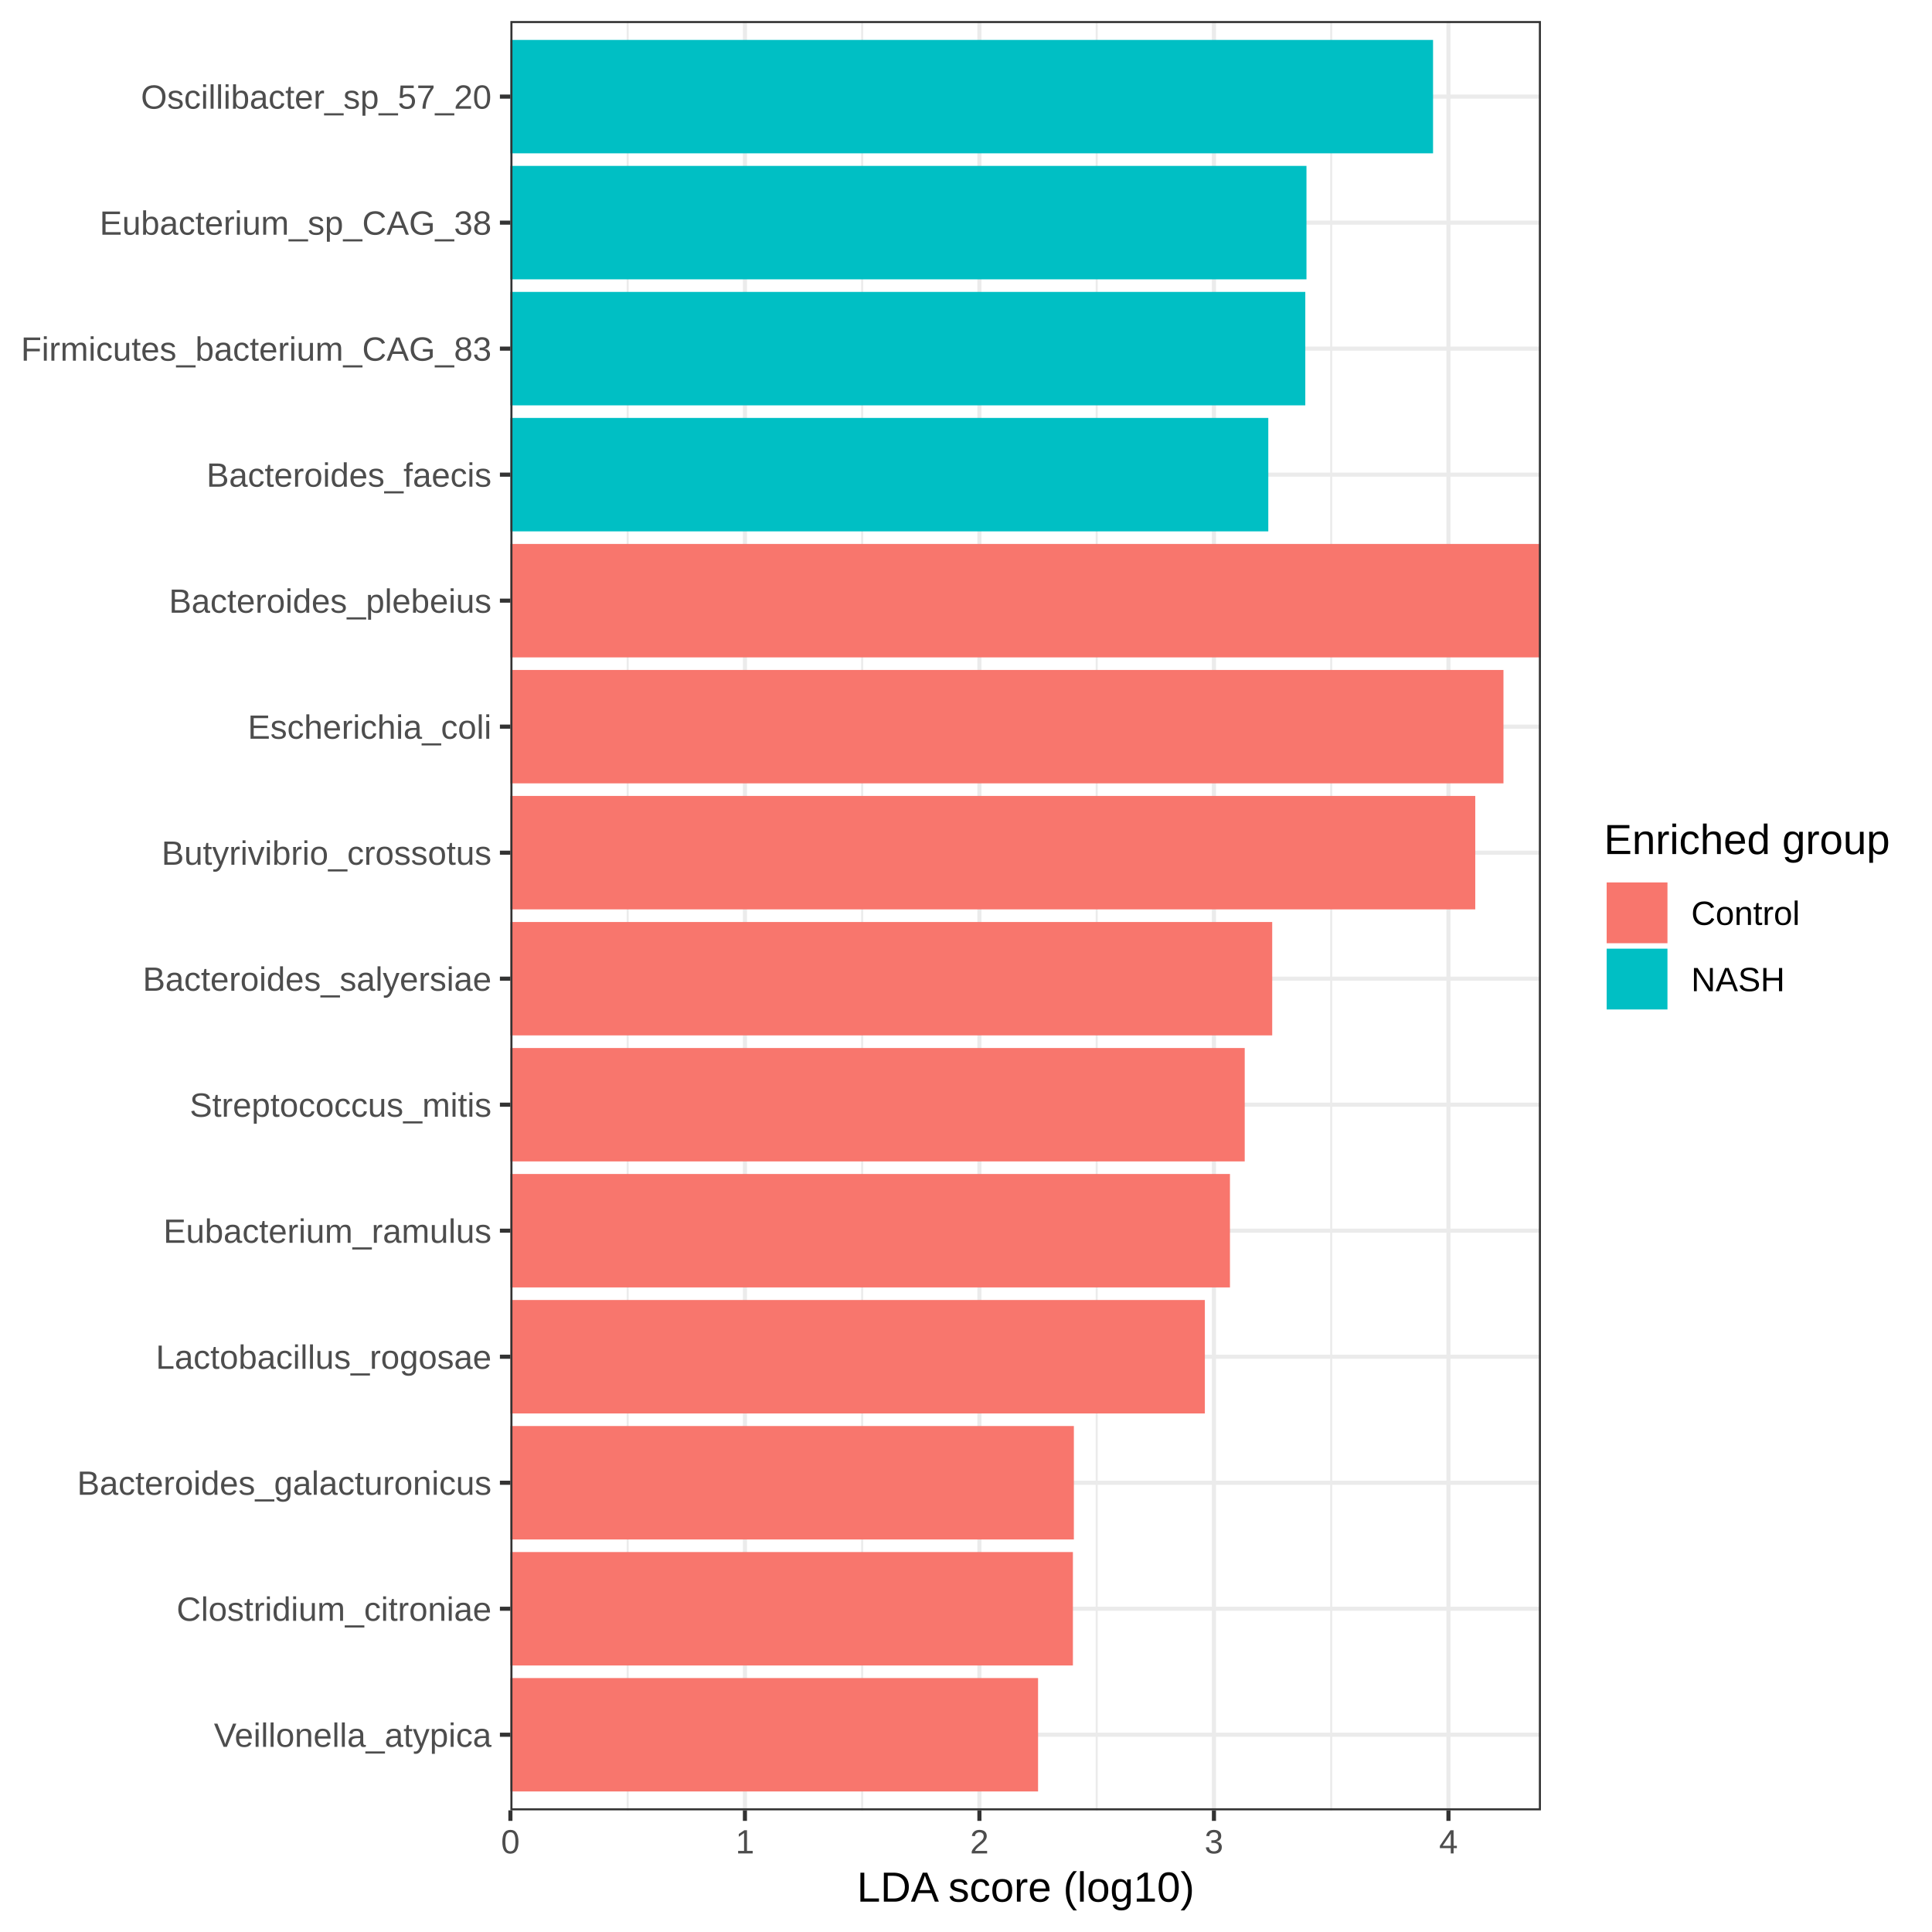
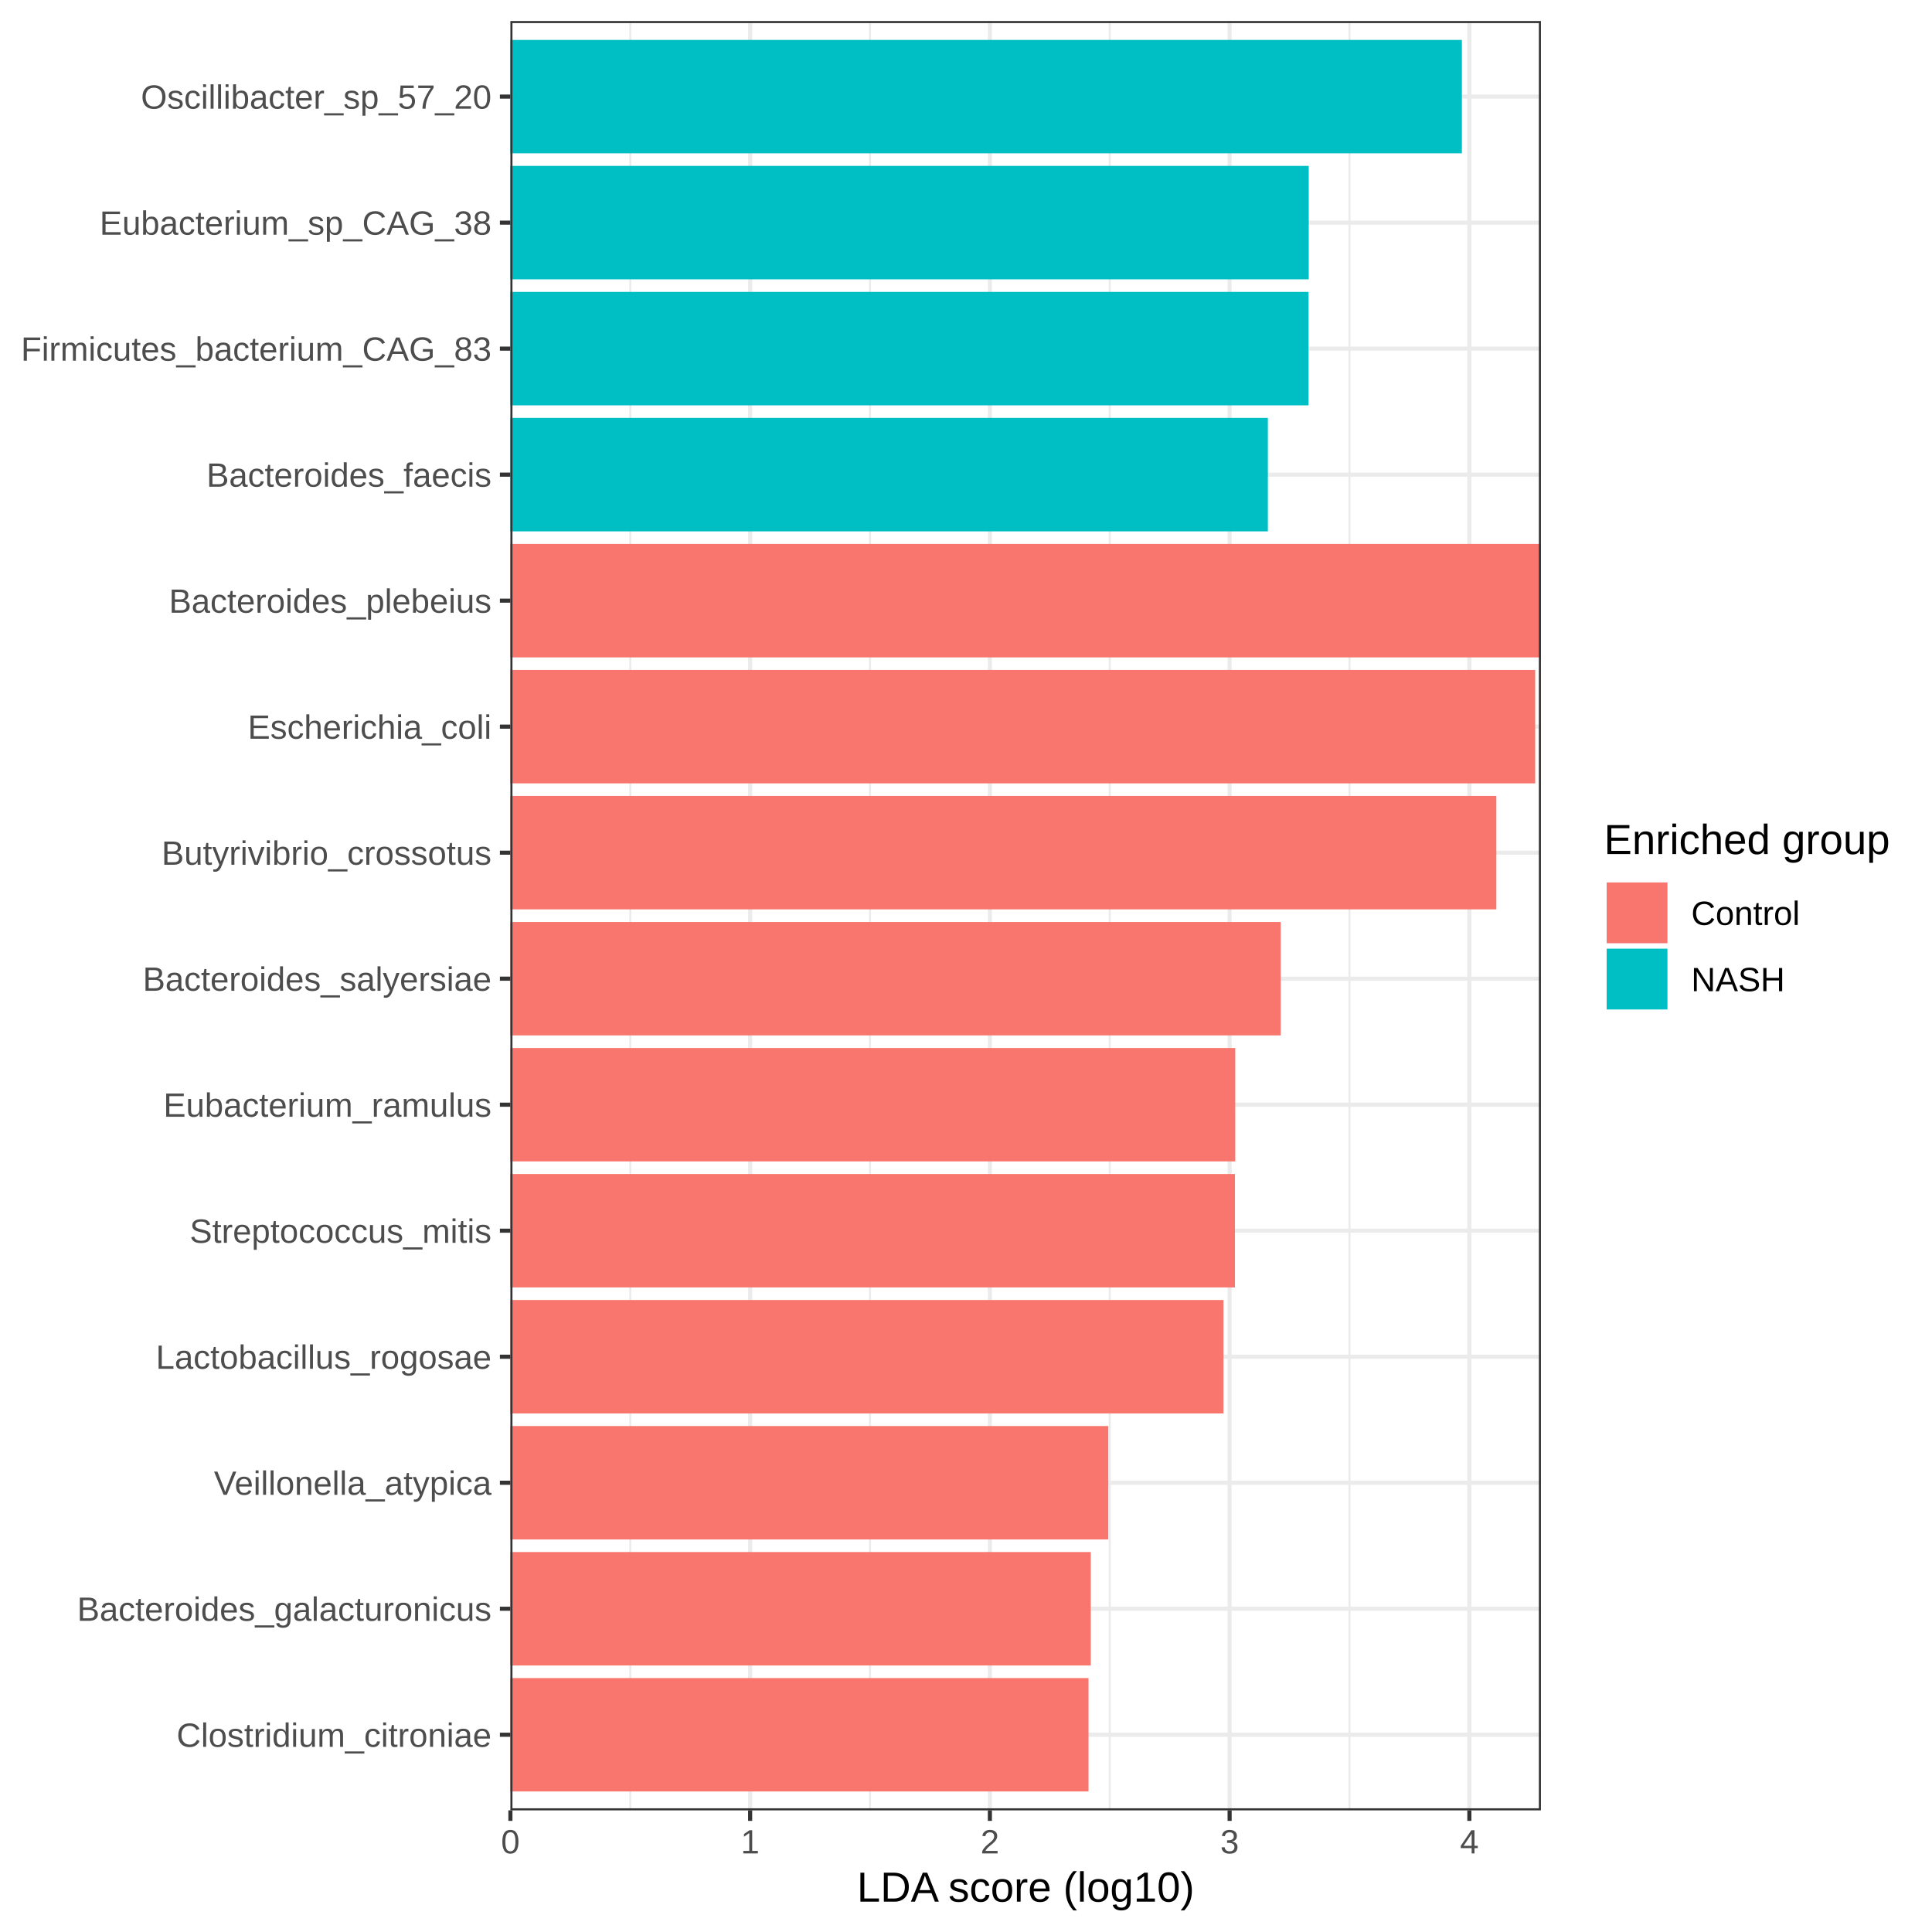
<svg xmlns="http://www.w3.org/2000/svg" class="svglite" width="504.00pt" height="504.00pt" viewBox="0 0 504.00 504.00">
  <defs>
    <style type="text/css">
    .svglite line, .svglite polyline, .svglite polygon, .svglite path, .svglite rect, .svglite circle {
      fill: none;
      stroke: #000000;
      stroke-linecap: round;
      stroke-linejoin: round;
      stroke-miterlimit: 10.00;
    }
    .svglite text {
      white-space: pre;
    }
  </style>
  </defs>
  <rect width="100%" height="100%" style="stroke: none; fill: #FFFFFF;" />
  <defs>
    <clipPath id="cpMC4wMHw1MDQuMDB8MC4wMHw1MDQuMDA=">
      <rect x="0.00" y="0.00" width="504.00" height="504.00" />
    </clipPath>
  </defs>
  <g clip-path="url(#cpMC4wMHw1MDQuMDB8MC4wMHw1MDQuMDA=)">
    <rect x="0.00" y="0.00" width="504.00" height="504.00" style="stroke-width: 1.07; stroke: #FFFFFF; fill: #FFFFFF;" />
  </g>
  <defs>
    <clipPath id="cpMTMzLjE1fDQwMS45OHw1LjQ4fDQ3Mi4yNw==">
      <rect x="133.15" y="5.48" width="268.83" height="466.79" />
    </clipPath>
  </defs>
  <g clip-path="url(#cpMTMzLjE1fDQwMS45OHw1LjQ4fDQ3Mi4yNw==)">
    <rect x="133.15" y="5.48" width="268.83" height="466.79" style="stroke-width: 1.07; stroke: none; fill: #FFFFFF;" />
-     <polyline points="163.74,472.27 163.74,5.48 " style="stroke-width: 0.53; stroke: #EBEBEB; stroke-linecap: butt;" />
-     <polyline points="224.91,472.27 224.91,5.48 " style="stroke-width: 0.53; stroke: #EBEBEB; stroke-linecap: butt;" />
-     <polyline points="286.09,472.27 286.09,5.48 " style="stroke-width: 0.53; stroke: #EBEBEB; stroke-linecap: butt;" />
-     <polyline points="347.27,472.27 347.27,5.48 " style="stroke-width: 0.53; stroke: #EBEBEB; stroke-linecap: butt;" />
+     <polyline points="164.42,472.27 164.42,5.48 " style="stroke-width: 0.53; stroke: #EBEBEB; stroke-linecap: butt;" />
+     <polyline points="226.96,472.27 226.96,5.48 " style="stroke-width: 0.53; stroke: #EBEBEB; stroke-linecap: butt;" />
+     <polyline points="289.50,472.27 289.50,5.48 " style="stroke-width: 0.53; stroke: #EBEBEB; stroke-linecap: butt;" />
+     <polyline points="352.04,472.27 352.04,5.48 " style="stroke-width: 0.53; stroke: #EBEBEB; stroke-linecap: butt;" />
    <polyline points="133.15,452.54 401.98,452.54 " style="stroke-width: 1.07; stroke: #EBEBEB; stroke-linecap: butt;" />
    <polyline points="133.15,419.67 401.98,419.67 " style="stroke-width: 1.07; stroke: #EBEBEB; stroke-linecap: butt;" />
    <polyline points="133.15,386.80 401.98,386.80 " style="stroke-width: 1.07; stroke: #EBEBEB; stroke-linecap: butt;" />
    <polyline points="133.15,353.93 401.98,353.93 " style="stroke-width: 1.07; stroke: #EBEBEB; stroke-linecap: butt;" />
    <polyline points="133.15,321.05 401.98,321.05 " style="stroke-width: 1.07; stroke: #EBEBEB; stroke-linecap: butt;" />
    <polyline points="133.15,288.18 401.98,288.18 " style="stroke-width: 1.07; stroke: #EBEBEB; stroke-linecap: butt;" />
    <polyline points="133.15,255.31 401.98,255.31 " style="stroke-width: 1.07; stroke: #EBEBEB; stroke-linecap: butt;" />
    <polyline points="133.15,222.44 401.98,222.44 " style="stroke-width: 1.07; stroke: #EBEBEB; stroke-linecap: butt;" />
    <polyline points="133.15,189.56 401.98,189.56 " style="stroke-width: 1.07; stroke: #EBEBEB; stroke-linecap: butt;" />
    <polyline points="133.15,156.69 401.98,156.69 " style="stroke-width: 1.07; stroke: #EBEBEB; stroke-linecap: butt;" />
    <polyline points="133.15,123.82 401.98,123.82 " style="stroke-width: 1.07; stroke: #EBEBEB; stroke-linecap: butt;" />
    <polyline points="133.15,90.95 401.98,90.95 " style="stroke-width: 1.07; stroke: #EBEBEB; stroke-linecap: butt;" />
    <polyline points="133.15,58.08 401.98,58.08 " style="stroke-width: 1.07; stroke: #EBEBEB; stroke-linecap: butt;" />
    <polyline points="133.15,25.20 401.98,25.20 " style="stroke-width: 1.07; stroke: #EBEBEB; stroke-linecap: butt;" />
    <polyline points="133.15,472.27 133.15,5.48 " style="stroke-width: 1.07; stroke: #EBEBEB; stroke-linecap: butt;" />
-     <polyline points="194.33,472.27 194.33,5.48 " style="stroke-width: 1.07; stroke: #EBEBEB; stroke-linecap: butt;" />
-     <polyline points="255.50,472.27 255.50,5.48 " style="stroke-width: 1.07; stroke: #EBEBEB; stroke-linecap: butt;" />
-     <polyline points="316.68,472.27 316.68,5.48 " style="stroke-width: 1.07; stroke: #EBEBEB; stroke-linecap: butt;" />
-     <polyline points="377.86,472.27 377.86,5.48 " style="stroke-width: 1.07; stroke: #EBEBEB; stroke-linecap: butt;" />
-     <rect x="133.15" y="437.75" width="137.65" height="29.59" style="stroke-width: 1.07; stroke: none; stroke-linecap: square; stroke-linejoin: miter; fill: #F8766D;" />
-     <rect x="133.15" y="404.88" width="146.74" height="29.59" style="stroke-width: 1.07; stroke: none; stroke-linecap: square; stroke-linejoin: miter; fill: #F8766D;" />
-     <rect x="133.15" y="372.01" width="146.99" height="29.59" style="stroke-width: 1.07; stroke: none; stroke-linecap: square; stroke-linejoin: miter; fill: #F8766D;" />
-     <rect x="133.15" y="339.13" width="181.16" height="29.59" style="stroke-width: 1.07; stroke: none; stroke-linecap: square; stroke-linejoin: miter; fill: #F8766D;" />
-     <rect x="133.15" y="306.26" width="187.71" height="29.59" style="stroke-width: 1.07; stroke: none; stroke-linecap: square; stroke-linejoin: miter; fill: #F8766D;" />
-     <rect x="133.15" y="273.39" width="191.56" height="29.59" style="stroke-width: 1.07; stroke: none; stroke-linecap: square; stroke-linejoin: miter; fill: #F8766D;" />
-     <rect x="133.15" y="240.52" width="198.73" height="29.59" style="stroke-width: 1.07; stroke: none; stroke-linecap: square; stroke-linejoin: miter; fill: #F8766D;" />
-     <rect x="133.15" y="207.64" width="251.70" height="29.59" style="stroke-width: 1.07; stroke: none; stroke-linecap: square; stroke-linejoin: miter; fill: #F8766D;" />
-     <rect x="133.15" y="174.77" width="259.06" height="29.59" style="stroke-width: 1.07; stroke: none; stroke-linecap: square; stroke-linejoin: miter; fill: #F8766D;" />
+     <polyline points="195.69,472.27 195.69,5.48 " style="stroke-width: 1.07; stroke: #EBEBEB; stroke-linecap: butt;" />
+     <polyline points="258.23,472.27 258.23,5.48 " style="stroke-width: 1.07; stroke: #EBEBEB; stroke-linecap: butt;" />
+     <polyline points="320.77,472.27 320.77,5.48 " style="stroke-width: 1.07; stroke: #EBEBEB; stroke-linecap: butt;" />
+     <polyline points="383.31,472.27 383.31,5.48 " style="stroke-width: 1.07; stroke: #EBEBEB; stroke-linecap: butt;" />
+     <rect x="133.15" y="437.75" width="150.81" height="29.59" style="stroke-width: 1.07; stroke: none; stroke-linecap: square; stroke-linejoin: miter; fill: #F8766D;" />
+     <rect x="133.15" y="404.88" width="151.40" height="29.59" style="stroke-width: 1.07; stroke: none; stroke-linecap: square; stroke-linejoin: miter; fill: #F8766D;" />
+     <rect x="133.15" y="372.01" width="155.97" height="29.59" style="stroke-width: 1.07; stroke: none; stroke-linecap: square; stroke-linejoin: miter; fill: #F8766D;" />
+     <rect x="133.15" y="339.13" width="186.02" height="29.59" style="stroke-width: 1.07; stroke: none; stroke-linecap: square; stroke-linejoin: miter; fill: #F8766D;" />
+     <rect x="133.15" y="306.26" width="189.01" height="29.59" style="stroke-width: 1.07; stroke: none; stroke-linecap: square; stroke-linejoin: miter; fill: #F8766D;" />
+     <rect x="133.15" y="273.39" width="189.09" height="29.59" style="stroke-width: 1.07; stroke: none; stroke-linecap: square; stroke-linejoin: miter; fill: #F8766D;" />
+     <rect x="133.15" y="240.52" width="200.95" height="29.59" style="stroke-width: 1.07; stroke: none; stroke-linecap: square; stroke-linejoin: miter; fill: #F8766D;" />
+     <rect x="133.15" y="207.64" width="257.20" height="29.59" style="stroke-width: 1.07; stroke: none; stroke-linecap: square; stroke-linejoin: miter; fill: #F8766D;" />
+     <rect x="133.15" y="174.77" width="267.34" height="29.59" style="stroke-width: 1.07; stroke: none; stroke-linecap: square; stroke-linejoin: miter; fill: #F8766D;" />
    <rect x="133.15" y="141.90" width="268.83" height="29.59" style="stroke-width: 1.07; stroke: none; stroke-linecap: square; stroke-linejoin: miter; fill: #F8766D;" />
-     <rect x="133.15" y="109.03" width="197.71" height="29.59" style="stroke-width: 1.07; stroke: none; stroke-linecap: square; stroke-linejoin: miter; fill: #00BFC4;" />
-     <rect x="133.15" y="76.15" width="207.36" height="29.59" style="stroke-width: 1.07; stroke: none; stroke-linecap: square; stroke-linejoin: miter; fill: #00BFC4;" />
-     <rect x="133.15" y="43.28" width="207.67" height="29.59" style="stroke-width: 1.07; stroke: none; stroke-linecap: square; stroke-linejoin: miter; fill: #00BFC4;" />
-     <rect x="133.15" y="10.41" width="240.69" height="29.59" style="stroke-width: 1.07; stroke: none; stroke-linecap: square; stroke-linejoin: miter; fill: #00BFC4;" />
+     <rect x="133.15" y="109.03" width="197.60" height="29.59" style="stroke-width: 1.07; stroke: none; stroke-linecap: square; stroke-linejoin: miter; fill: #00BFC4;" />
+     <rect x="133.15" y="76.15" width="208.20" height="29.59" style="stroke-width: 1.07; stroke: none; stroke-linecap: square; stroke-linejoin: miter; fill: #00BFC4;" />
+     <rect x="133.15" y="43.28" width="208.26" height="29.59" style="stroke-width: 1.07; stroke: none; stroke-linecap: square; stroke-linejoin: miter; fill: #00BFC4;" />
+     <rect x="133.15" y="10.41" width="248.21" height="29.59" style="stroke-width: 1.07; stroke: none; stroke-linecap: square; stroke-linejoin: miter; fill: #00BFC4;" />
    <rect x="133.15" y="5.48" width="268.83" height="466.79" style="stroke-width: 1.07; stroke: #333333;" />
  </g>
  <g clip-path="url(#cpMC4wMHw1MDQuMDB8MC4wMHw1MDQuMDA=)">
-     <text x="128.22" y="455.70" text-anchor="end" style="font-size: 8.80px;fill: #4D4D4D; font-family: &quot;Arial&quot;;" textLength="72.88px" lengthAdjust="spacingAndGlyphs">Veillonella_atypica</text>
-     <text x="128.22" y="422.82" text-anchor="end" style="font-size: 8.80px;fill: #4D4D4D; font-family: &quot;Arial&quot;;" textLength="82.14px" lengthAdjust="spacingAndGlyphs">Clostridium_citroniae</text>
-     <text x="128.22" y="389.95" text-anchor="end" style="font-size: 8.80px;fill: #4D4D4D; font-family: &quot;Arial&quot;;" textLength="108.11px" lengthAdjust="spacingAndGlyphs">Bacteroides_galacturonicus</text>
+     <text x="128.22" y="455.70" text-anchor="end" style="font-size: 8.80px;fill: #4D4D4D; font-family: &quot;Arial&quot;;" textLength="82.14px" lengthAdjust="spacingAndGlyphs">Clostridium_citroniae</text>
+     <text x="128.22" y="422.82" text-anchor="end" style="font-size: 8.80px;fill: #4D4D4D; font-family: &quot;Arial&quot;;" textLength="108.11px" lengthAdjust="spacingAndGlyphs">Bacteroides_galacturonicus</text>
+     <text x="128.22" y="389.95" text-anchor="end" style="font-size: 8.80px;fill: #4D4D4D; font-family: &quot;Arial&quot;;" textLength="72.88px" lengthAdjust="spacingAndGlyphs">Veillonella_atypica</text>
    <text x="128.22" y="357.08" text-anchor="end" style="font-size: 8.80px;fill: #4D4D4D; font-family: &quot;Arial&quot;;" textLength="87.57px" lengthAdjust="spacingAndGlyphs">Lactobacillus_rogosae</text>
-     <text x="128.22" y="324.21" text-anchor="end" style="font-size: 8.80px;fill: #4D4D4D; font-family: &quot;Arial&quot;;" textLength="85.59px" lengthAdjust="spacingAndGlyphs">Eubacterium_ramulus</text>
-     <text x="128.22" y="291.33" text-anchor="end" style="font-size: 8.80px;fill: #4D4D4D; font-family: &quot;Arial&quot;;" textLength="78.72px" lengthAdjust="spacingAndGlyphs">Streptococcus_mitis</text>
+     <text x="128.22" y="324.21" text-anchor="end" style="font-size: 8.80px;fill: #4D4D4D; font-family: &quot;Arial&quot;;" textLength="78.72px" lengthAdjust="spacingAndGlyphs">Streptococcus_mitis</text>
+     <text x="128.22" y="291.33" text-anchor="end" style="font-size: 8.80px;fill: #4D4D4D; font-family: &quot;Arial&quot;;" textLength="85.59px" lengthAdjust="spacingAndGlyphs">Eubacterium_ramulus</text>
    <text x="128.22" y="258.46" text-anchor="end" style="font-size: 8.80px;fill: #4D4D4D; font-family: &quot;Arial&quot;;" textLength="90.98px" lengthAdjust="spacingAndGlyphs">Bacteroides_salyersiae</text>
    <text x="128.22" y="225.59" text-anchor="end" style="font-size: 8.80px;fill: #4D4D4D; font-family: &quot;Arial&quot;;" textLength="86.06px" lengthAdjust="spacingAndGlyphs">Butyrivibrio_crossotus</text>
    <text x="128.22" y="192.72" text-anchor="end" style="font-size: 8.80px;fill: #4D4D4D; font-family: &quot;Arial&quot;;" textLength="63.58px" lengthAdjust="spacingAndGlyphs">Escherichia_coli</text>
    <text x="128.22" y="159.85" text-anchor="end" style="font-size: 8.80px;fill: #4D4D4D; font-family: &quot;Arial&quot;;" textLength="84.15px" lengthAdjust="spacingAndGlyphs">Bacteroides_plebeius</text>
    <text x="128.22" y="126.97" text-anchor="end" style="font-size: 8.80px;fill: #4D4D4D; font-family: &quot;Arial&quot;;" textLength="74.35px" lengthAdjust="spacingAndGlyphs">Bacteroides_faecis</text>
    <text x="128.22" y="94.10" text-anchor="end" style="font-size: 8.80px;fill: #4D4D4D; font-family: &quot;Arial&quot;;" textLength="122.74px" lengthAdjust="spacingAndGlyphs">Firmicutes_bacterium_CAG_83</text>
    <text x="128.22" y="61.23" text-anchor="end" style="font-size: 8.80px;fill: #4D4D4D; font-family: &quot;Arial&quot;;" textLength="102.23px" lengthAdjust="spacingAndGlyphs">Eubacterium_sp_CAG_38</text>
    <text x="128.22" y="28.36" text-anchor="end" style="font-size: 8.80px;fill: #4D4D4D; font-family: &quot;Arial&quot;;" textLength="91.47px" lengthAdjust="spacingAndGlyphs">Oscillibacter_sp_57_20</text>
    <polyline points="130.41,452.54 133.15,452.54 " style="stroke-width: 1.07; stroke: #333333; stroke-linecap: butt;" />
    <polyline points="130.41,419.67 133.15,419.67 " style="stroke-width: 1.07; stroke: #333333; stroke-linecap: butt;" />
    <polyline points="130.41,386.80 133.15,386.80 " style="stroke-width: 1.07; stroke: #333333; stroke-linecap: butt;" />
    <polyline points="130.41,353.93 133.15,353.93 " style="stroke-width: 1.07; stroke: #333333; stroke-linecap: butt;" />
    <polyline points="130.41,321.05 133.15,321.05 " style="stroke-width: 1.07; stroke: #333333; stroke-linecap: butt;" />
    <polyline points="130.41,288.18 133.15,288.18 " style="stroke-width: 1.07; stroke: #333333; stroke-linecap: butt;" />
    <polyline points="130.41,255.31 133.15,255.31 " style="stroke-width: 1.07; stroke: #333333; stroke-linecap: butt;" />
    <polyline points="130.41,222.44 133.15,222.44 " style="stroke-width: 1.07; stroke: #333333; stroke-linecap: butt;" />
    <polyline points="130.41,189.56 133.15,189.56 " style="stroke-width: 1.07; stroke: #333333; stroke-linecap: butt;" />
    <polyline points="130.41,156.69 133.15,156.69 " style="stroke-width: 1.07; stroke: #333333; stroke-linecap: butt;" />
    <polyline points="130.41,123.82 133.15,123.82 " style="stroke-width: 1.07; stroke: #333333; stroke-linecap: butt;" />
    <polyline points="130.41,90.95 133.15,90.95 " style="stroke-width: 1.07; stroke: #333333; stroke-linecap: butt;" />
    <polyline points="130.41,58.08 133.15,58.08 " style="stroke-width: 1.07; stroke: #333333; stroke-linecap: butt;" />
    <polyline points="130.41,25.20 133.15,25.20 " style="stroke-width: 1.07; stroke: #333333; stroke-linecap: butt;" />
    <polyline points="133.15,475.01 133.15,472.27 " style="stroke-width: 1.07; stroke: #333333; stroke-linecap: butt;" />
-     <polyline points="194.33,475.01 194.33,472.27 " style="stroke-width: 1.07; stroke: #333333; stroke-linecap: butt;" />
-     <polyline points="255.50,475.01 255.50,472.27 " style="stroke-width: 1.07; stroke: #333333; stroke-linecap: butt;" />
-     <polyline points="316.68,475.01 316.68,472.27 " style="stroke-width: 1.07; stroke: #333333; stroke-linecap: butt;" />
-     <polyline points="377.86,475.01 377.86,472.27 " style="stroke-width: 1.07; stroke: #333333; stroke-linecap: butt;" />
+     <polyline points="195.69,475.01 195.69,472.27 " style="stroke-width: 1.07; stroke: #333333; stroke-linecap: butt;" />
+     <polyline points="258.23,475.01 258.23,472.27 " style="stroke-width: 1.07; stroke: #333333; stroke-linecap: butt;" />
+     <polyline points="320.77,475.01 320.77,472.27 " style="stroke-width: 1.07; stroke: #333333; stroke-linecap: butt;" />
+     <polyline points="383.31,475.01 383.31,472.27 " style="stroke-width: 1.07; stroke: #333333; stroke-linecap: butt;" />
    <text x="133.15" y="483.50" text-anchor="middle" style="font-size: 8.80px;fill: #4D4D4D; font-family: &quot;Arial&quot;;" textLength="4.90px" lengthAdjust="spacingAndGlyphs">0</text>
-     <text x="194.33" y="483.50" text-anchor="middle" style="font-size: 8.80px;fill: #4D4D4D; font-family: &quot;Arial&quot;;" textLength="4.90px" lengthAdjust="spacingAndGlyphs">1</text>
-     <text x="255.50" y="483.50" text-anchor="middle" style="font-size: 8.80px;fill: #4D4D4D; font-family: &quot;Arial&quot;;" textLength="4.90px" lengthAdjust="spacingAndGlyphs">2</text>
-     <text x="316.68" y="483.50" text-anchor="middle" style="font-size: 8.80px;fill: #4D4D4D; font-family: &quot;Arial&quot;;" textLength="4.90px" lengthAdjust="spacingAndGlyphs">3</text>
-     <text x="377.86" y="483.50" text-anchor="middle" style="font-size: 8.80px;fill: #4D4D4D; font-family: &quot;Arial&quot;;" textLength="4.90px" lengthAdjust="spacingAndGlyphs">4</text>
+     <text x="195.69" y="483.50" text-anchor="middle" style="font-size: 8.80px;fill: #4D4D4D; font-family: &quot;Arial&quot;;" textLength="4.90px" lengthAdjust="spacingAndGlyphs">1</text>
+     <text x="258.23" y="483.50" text-anchor="middle" style="font-size: 8.80px;fill: #4D4D4D; font-family: &quot;Arial&quot;;" textLength="4.90px" lengthAdjust="spacingAndGlyphs">2</text>
+     <text x="320.77" y="483.50" text-anchor="middle" style="font-size: 8.80px;fill: #4D4D4D; font-family: &quot;Arial&quot;;" textLength="4.90px" lengthAdjust="spacingAndGlyphs">3</text>
+     <text x="383.31" y="483.50" text-anchor="middle" style="font-size: 8.80px;fill: #4D4D4D; font-family: &quot;Arial&quot;;" textLength="4.90px" lengthAdjust="spacingAndGlyphs">4</text>
    <text x="267.57" y="496.09" text-anchor="middle" style="font-size: 11.00px; font-family: &quot;Arial&quot;;" textLength="88.66px" lengthAdjust="spacingAndGlyphs">LDA score (log10)</text>
    <rect x="412.94" y="208.21" width="85.58" height="61.32" style="stroke-width: 1.07; stroke: none; fill: #FFFFFF;" />
    <text x="418.42" y="222.80" style="font-size: 11.00px; font-family: &quot;Arial&quot;;" textLength="74.62px" lengthAdjust="spacingAndGlyphs">Enriched group</text>
    <rect x="418.42" y="229.49" width="17.28" height="17.28" style="stroke-width: 1.07; stroke: none; fill: #FFFFFF;" />
    <rect x="419.13" y="230.20" width="15.86" height="15.86" style="stroke-width: 1.07; stroke: none; stroke-linecap: square; stroke-linejoin: miter; fill: #F8766D;" />
    <rect x="418.42" y="246.77" width="17.28" height="17.28" style="stroke-width: 1.07; stroke: none; fill: #FFFFFF;" />
    <rect x="419.13" y="247.48" width="15.86" height="15.86" style="stroke-width: 1.07; stroke: none; stroke-linecap: square; stroke-linejoin: miter; fill: #00BFC4;" />
    <text x="441.18" y="241.29" style="font-size: 8.80px; font-family: &quot;Arial&quot;;" textLength="28.36px" lengthAdjust="spacingAndGlyphs">Control</text>
    <text x="441.18" y="258.57" style="font-size: 8.80px; font-family: &quot;Arial&quot;;" textLength="24.44px" lengthAdjust="spacingAndGlyphs">NASH</text>
  </g>
</svg>
